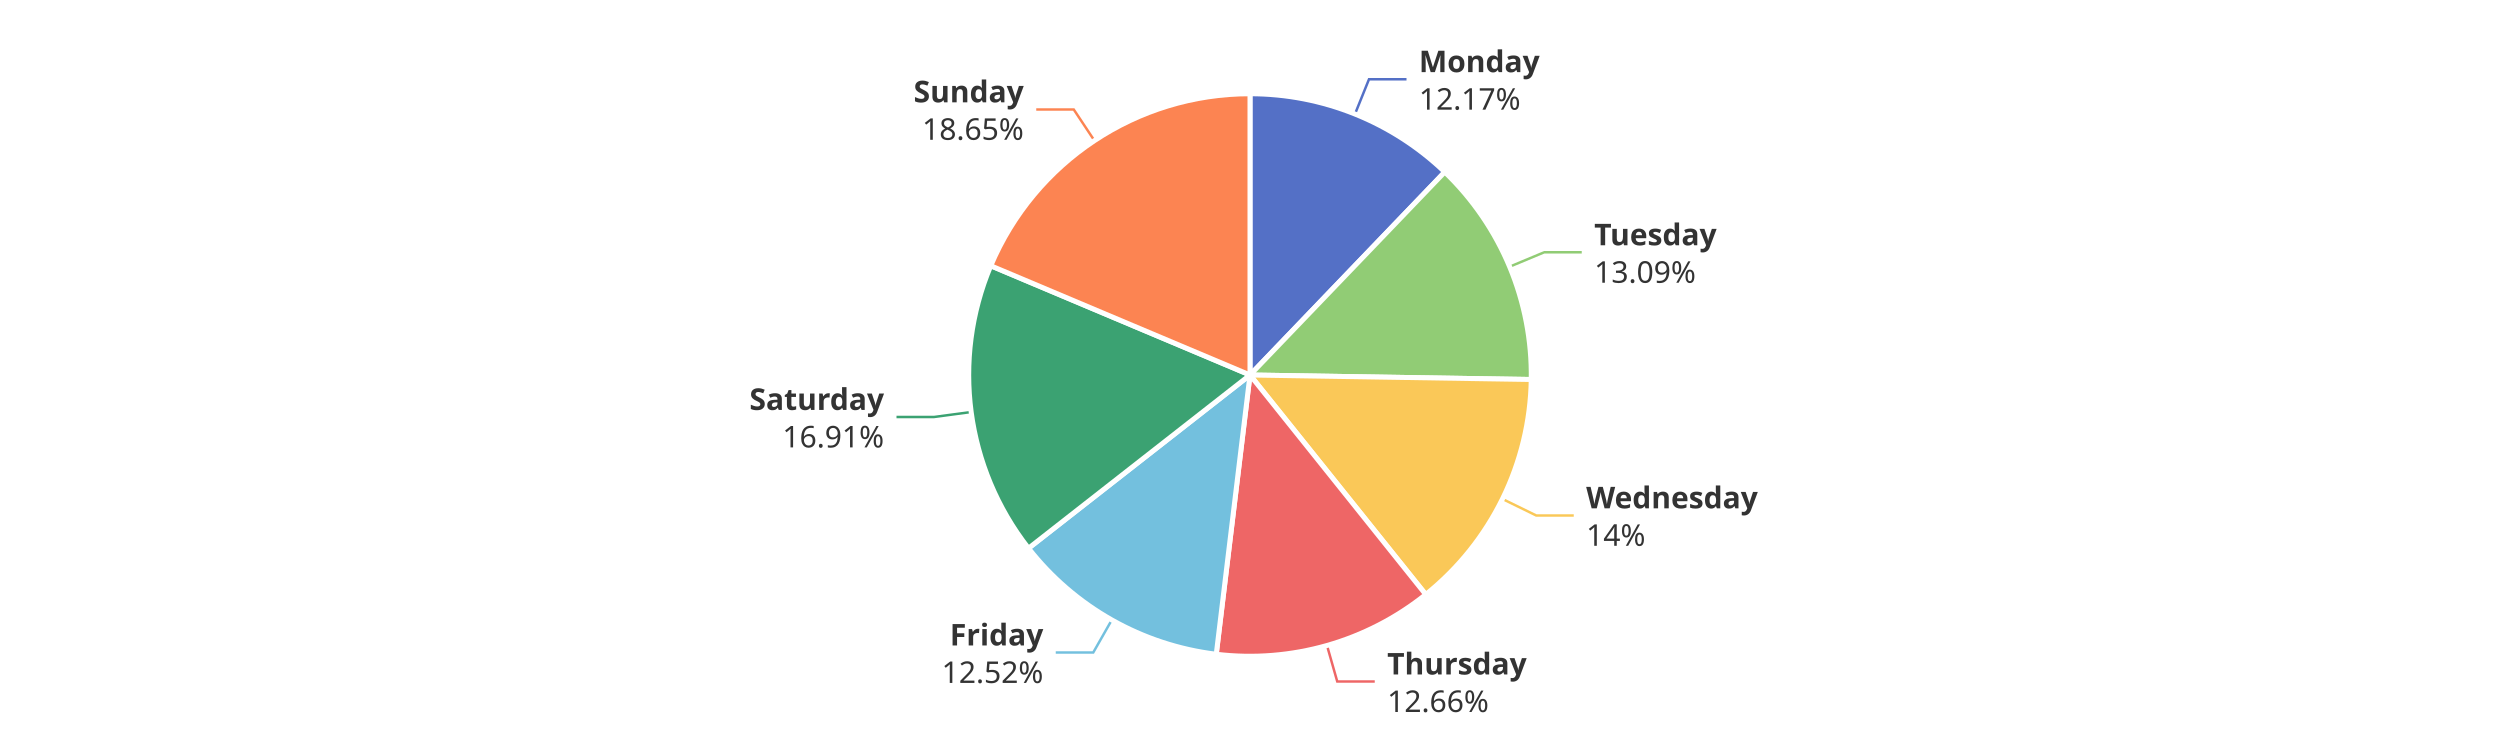
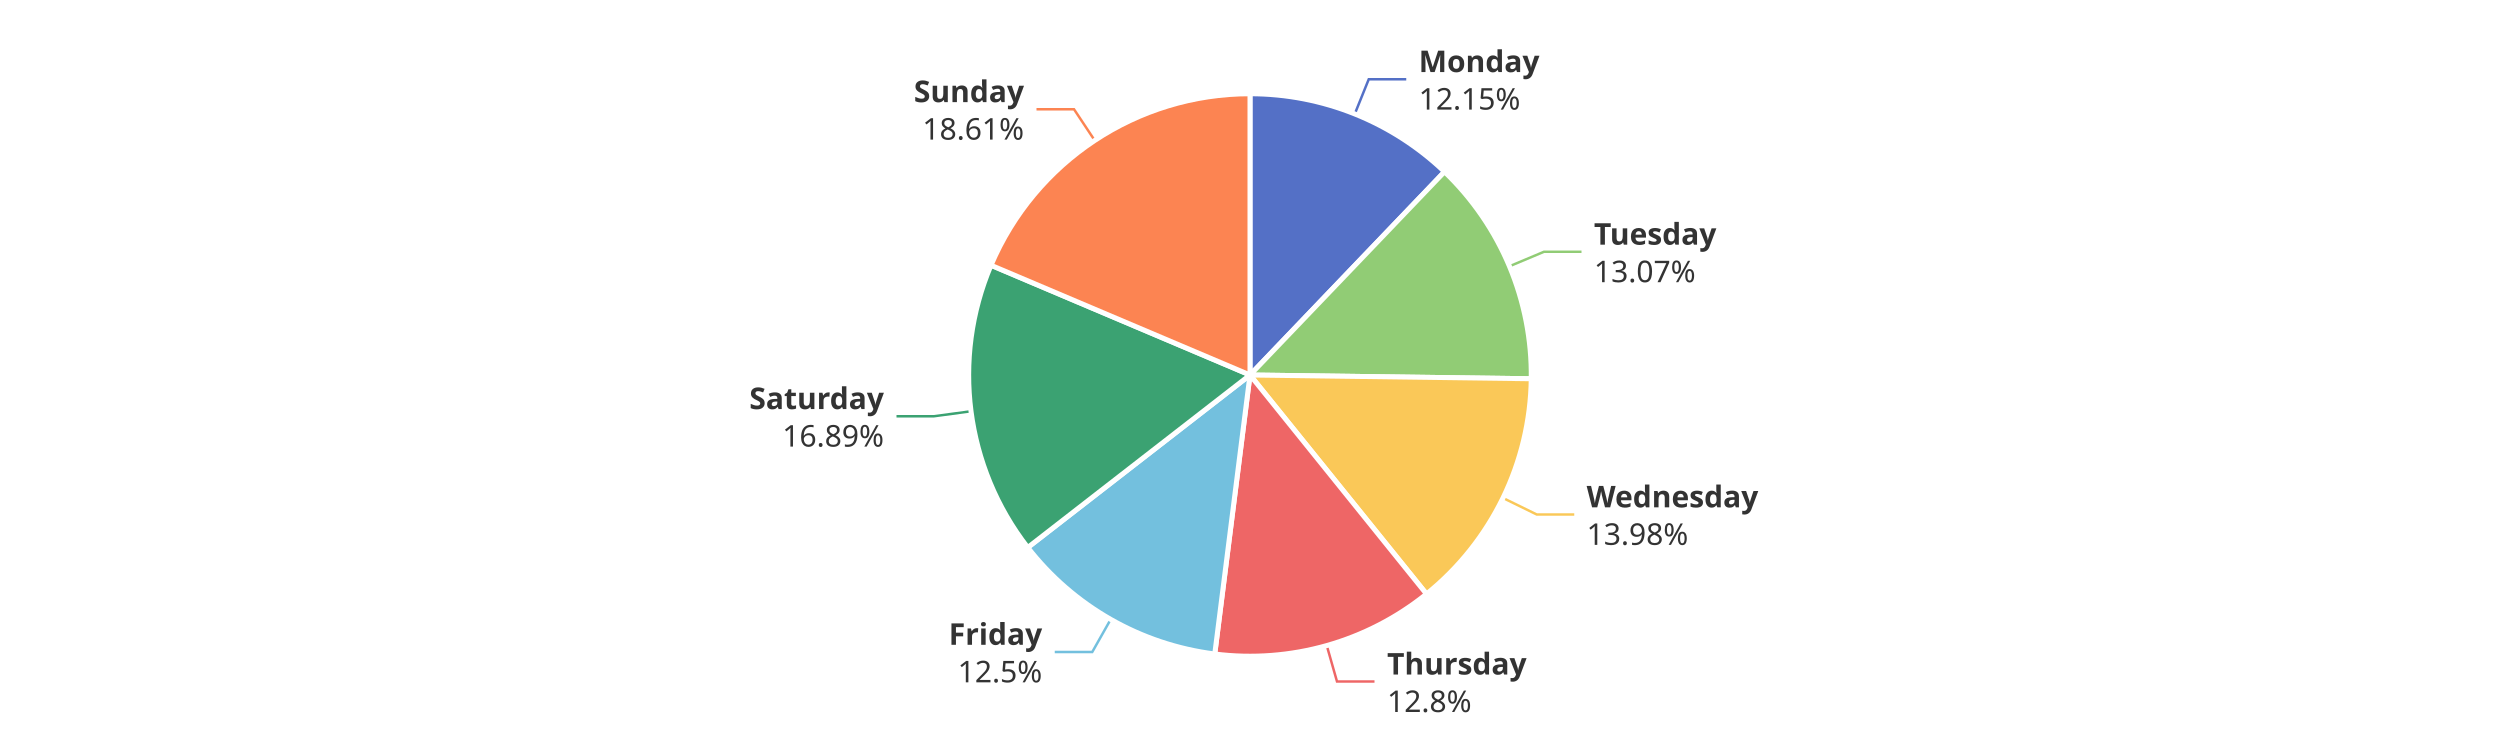
<svg xmlns="http://www.w3.org/2000/svg" width="1000" height="300" version="1.1" baseProfile="full" viewBox="0 0 1000 300">
  <rect width="1000" height="300" x="0" y="0" id="0" fill="#ffffff" />
-   <polyline points="542 45.6 547.6 31.7 562.6 31.7" fill="none" stroke="#5470c6" />
-   <polyline points="603.8 106.7 617.7 100.9 632.7 100.9" fill="none" stroke="#91cc75" />
-   <polyline points="601 199.6 614.5 206.2 629.5 206.2" fill="none" stroke="#fac858" />
-   <polyline points="530.8 258.2 534.9 272.6 549.9 272.6" fill="none" stroke="#ee6666" />
-   <polyline points="444.7 248 437.3 261 422.3 261" fill="none" stroke="#73c0de" />
-   <polyline points="388.5 164.8 373.6 166.8 358.6 166.8" fill="none" stroke="#3ba272" />
-   <polyline points="437.8 56.3 429.5 43.8 414.5 43.8" fill="none" stroke="#fc8452" />
-   <path d="M500 37.5A112.5 112.5 0 0 1 577.9 68.8L500 150Z" fill="#5470c6" stroke="#fff" stroke-width="2" stroke-linejoin="round" />
-   <path d="M577.9 68.8A112.5 112.5 0 0 1 612.5 151.8L500 150Z" fill="#91cc75" stroke="#fff" stroke-width="2" stroke-linejoin="round" />
-   <path d="M612.5 151.8A112.5 112.5 0 0 1 570.3 237.8L500 150Z" fill="#fac858" stroke="#fff" stroke-width="2" stroke-linejoin="round" />
-   <path d="M570.3 237.8A112.5 112.5 0 0 1 486.5 261.7L500 150Z" fill="#ee6666" stroke="#fff" stroke-width="2" stroke-linejoin="round" />
-   <path d="M486.5 261.7A112.5 112.5 0 0 1 411.4 219.3L500 150Z" fill="#73c0de" stroke="#fff" stroke-width="2" stroke-linejoin="round" />
-   <path d="M411.4 219.3A112.5 112.5 0 0 1 396.3 106.3L500 150Z" fill="#3ba272" stroke="#fff" stroke-width="2" stroke-linejoin="round" />
-   <path d="M396.3 106.3A112.5 112.5 0 0 1 500 37.5L500 150Z" fill="#fc8452" stroke="#fff" stroke-width="2" stroke-linejoin="round" />
-   <path d="M0 -15l42.8 0l0 30l-42.8 0Z" transform="translate(567.5683 31.7059)" fill="none" />
-   <text dominant-baseline="central" text-anchor="start" style="font-size:12px;font-family:sans-serif;font-weight:bold;" y="-7.5" transform="translate(567.5683 31.7059)" fill="#333" stroke="rgb(255,255,255)" stroke-width="2" paint-order="stroke" stroke-miterlimit="2">Monday</text>
-   <text dominant-baseline="central" text-anchor="start" style="font-size:12px;font-family:sans-serif;" y="7.5" transform="translate(567.5683 31.7059)" fill="#333" stroke="rgb(255,255,255)" stroke-width="2" paint-order="stroke" stroke-miterlimit="2">12.17%</text>
-   <path d="M0 -15l46.2 0l0 30l-46.2 0Z" transform="translate(637.6871 100.9489)" fill="none" />
-   <text dominant-baseline="central" text-anchor="start" style="font-size:12px;font-family:sans-serif;font-weight:bold;" y="-7.5" transform="translate(637.6871 100.9489)" fill="#333" stroke="rgb(255,255,255)" stroke-width="2" paint-order="stroke" stroke-miterlimit="2">Tuesday</text>
-   <text dominant-baseline="central" text-anchor="start" style="font-size:12px;font-family:sans-serif;" y="7.5" transform="translate(637.6871 100.9489)" fill="#333" stroke="rgb(255,255,255)" stroke-width="2" paint-order="stroke" stroke-miterlimit="2">13.09%</text>
-   <path d="M0 -15l63.6 0l0 30l-63.6 0Z" transform="translate(634.4632 206.1642)" fill="none" />
-   <text dominant-baseline="central" text-anchor="start" style="font-size:12px;font-family:sans-serif;font-weight:bold;" y="-7.5" transform="translate(634.4632 206.1642)" fill="#333" stroke="rgb(255,255,255)" stroke-width="2" paint-order="stroke" stroke-miterlimit="2">Wednesday</text>
-   <text dominant-baseline="central" text-anchor="start" style="font-size:12px;font-family:sans-serif;" y="7.5" transform="translate(634.4632 206.1642)" fill="#333" stroke="rgb(255,255,255)" stroke-width="2" paint-order="stroke" stroke-miterlimit="2">14%</text>
-   <path d="M0 -15l50.2 0l0 30l-50.2 0Z" transform="translate(554.8784 272.6366)" fill="none" />
-   <text dominant-baseline="central" text-anchor="start" style="font-size:12px;font-family:sans-serif;font-weight:bold;" y="-7.5" transform="translate(554.8784 272.6366)" fill="#333" stroke="rgb(255,255,255)" stroke-width="2" paint-order="stroke" stroke-miterlimit="2">Thursday</text>
-   <text dominant-baseline="central" text-anchor="start" style="font-size:12px;font-family:sans-serif;" y="7.5" transform="translate(554.8784 272.6366)" fill="#333" stroke="rgb(255,255,255)" stroke-width="2" paint-order="stroke" stroke-miterlimit="2">12.66%</text>
-   <path d="M-40.9 -15l40.9 0l0 30l-40.9 0Z" transform="translate(417.3167 261.0273)" fill="none" />
-   <text dominant-baseline="central" text-anchor="end" style="font-size:12px;font-family:sans-serif;font-weight:bold;" y="-7.5" transform="translate(417.3167 261.0273)" fill="#333" stroke="rgb(255,255,255)" stroke-width="2" paint-order="stroke" stroke-miterlimit="2">Friday</text>
-   <text dominant-baseline="central" text-anchor="end" style="font-size:12px;font-family:sans-serif;" y="7.5" transform="translate(417.3167 261.0273)" fill="#333" stroke="rgb(255,255,255)" stroke-width="2" paint-order="stroke" stroke-miterlimit="2">12.52%</text>
-   <path d="M-48.2 -15l48.2 0l0 30l-48.2 0Z" transform="translate(353.6136 166.8142)" fill="none" />
-   <text dominant-baseline="central" text-anchor="end" style="font-size:12px;font-family:sans-serif;font-weight:bold;" y="-7.5" transform="translate(353.6136 166.8142)" fill="#333" stroke="rgb(255,255,255)" stroke-width="2" paint-order="stroke" stroke-miterlimit="2">Saturday</text>
-   <text dominant-baseline="central" text-anchor="end" style="font-size:12px;font-family:sans-serif;" y="7.5" transform="translate(353.6136 166.8142)" fill="#333" stroke="rgb(255,255,255)" stroke-width="2" paint-order="stroke" stroke-miterlimit="2">16.91%</text>
-   <path d="M-40.9 -15l40.9 0l0 30l-40.9 0Z" transform="translate(409.4982 43.7656)" fill="none" />
-   <text dominant-baseline="central" text-anchor="end" style="font-size:12px;font-family:sans-serif;font-weight:bold;" y="-7.5" transform="translate(409.4982 43.7656)" fill="#333" stroke="rgb(255,255,255)" stroke-width="2" paint-order="stroke" stroke-miterlimit="2">Sunday</text>
-   <text dominant-baseline="central" text-anchor="end" style="font-size:12px;font-family:sans-serif;" y="7.5" transform="translate(409.4982 43.7656)" fill="#333" stroke="rgb(255,255,255)" stroke-width="2" paint-order="stroke" stroke-miterlimit="2">18.65%</text>
+   <polyline points="541.9 45.6 547.5 31.7 562.5 31.7" fill="none" stroke="#5470c6" />
+   <polyline points="603.8 106.5 617.6 100.7 632.6 100.7" fill="none" stroke="#91cc75" />
+   <polyline points="601.2 199.2 614.7 205.8 629.7 205.8" fill="none" stroke="#fac858" />
+   <polyline points="530.7 258.2 534.8 272.6 549.8 272.6" fill="none" stroke="#ee6666" />
+   <polyline points="444.3 247.7 436.9 260.8 421.9 260.8" fill="none" stroke="#73c0de" />
+   <polyline points="388.4 164.5 373.6 166.5 358.6 166.5" fill="none" stroke="#3ba272" />
+   <polyline points="437.9 56.2 429.6 43.7 414.6 43.7" fill="none" stroke="#fc8452" />
+   <path d="M500 37.5A112.5 112.5 0 0 1 577.8 68.7L500 150Z" fill="#5470c6" stroke="#fff" stroke-width="2" stroke-linejoin="round" />
+   <path d="M577.8 68.7A112.5 112.5 0 0 1 612.5 151.5L500 150Z" fill="#91cc75" stroke="#fff" stroke-width="2" stroke-linejoin="round" />
+   <path d="M612.5 151.5A112.5 112.5 0 0 1 570.6 237.6L500 150Z" fill="#fac858" stroke="#fff" stroke-width="2" stroke-linejoin="round" />
+   <path d="M570.6 237.6A112.5 112.5 0 0 1 485.9 261.6L500 150Z" fill="#ee6666" stroke="#fff" stroke-width="2" stroke-linejoin="round" />
+   <path d="M485.9 261.6A112.5 112.5 0 0 1 411.1 219L500 150Z" fill="#73c0de" stroke="#fff" stroke-width="2" stroke-linejoin="round" />
+   <path d="M411.1 219A112.5 112.5 0 0 1 396.4 106.1L500 150Z" fill="#3ba272" stroke="#fff" stroke-width="2" stroke-linejoin="round" />
+   <path d="M396.4 106.1A112.5 112.5 0 0 1 500 37.5L500 150Z" fill="#fc8452" stroke="#fff" stroke-width="2" stroke-linejoin="round" />
+   <path d="M0 -15l42.8 0l0 30l-42.8 0Z" transform="translate(567.4895 31.6742)" fill="none" />
+   <text dominant-baseline="central" text-anchor="start" style="font-size:12px;font-family:sans-serif;font-weight:bold;" y="-7.5" transform="translate(567.4895 31.6742)" fill="#333" stroke="rgb(255,255,255)" stroke-width="2" paint-order="stroke" stroke-miterlimit="2">Monday</text>
+   <text dominant-baseline="central" text-anchor="start" style="font-size:12px;font-family:sans-serif;" y="7.5" transform="translate(567.4895 31.6742)" fill="#333" stroke="rgb(255,255,255)" stroke-width="2" paint-order="stroke" stroke-miterlimit="2">12.15%</text>
+   <path d="M0 -15l46.2 0l0 30l-46.2 0Z" transform="translate(637.5886 100.7134)" fill="none" />
+   <text dominant-baseline="central" text-anchor="start" style="font-size:12px;font-family:sans-serif;font-weight:bold;" y="-7.5" transform="translate(637.5886 100.7134)" fill="#333" stroke="rgb(255,255,255)" stroke-width="2" paint-order="stroke" stroke-miterlimit="2">Tuesday</text>
+   <text dominant-baseline="central" text-anchor="start" style="font-size:12px;font-family:sans-serif;" y="7.5" transform="translate(637.5886 100.7134)" fill="#333" stroke="rgb(255,255,255)" stroke-width="2" paint-order="stroke" stroke-miterlimit="2">13.07%</text>
+   <path d="M0 -15l63.6 0l0 30l-63.6 0Z" transform="translate(634.6504 205.7811)" fill="none" />
+   <text dominant-baseline="central" text-anchor="start" style="font-size:12px;font-family:sans-serif;font-weight:bold;" y="-7.5" transform="translate(634.6504 205.7811)" fill="#333" stroke="rgb(255,255,255)" stroke-width="2" paint-order="stroke" stroke-miterlimit="2">Wednesday</text>
+   <text dominant-baseline="central" text-anchor="start" style="font-size:12px;font-family:sans-serif;" y="7.5" transform="translate(634.6504 205.7811)" fill="#333" stroke="rgb(255,255,255)" stroke-width="2" paint-order="stroke" stroke-miterlimit="2">13.98%</text>
+   <path d="M0 -15l50.2 0l0 30l-50.2 0Z" transform="translate(554.8365 272.6486)" fill="none" />
+   <text dominant-baseline="central" text-anchor="start" style="font-size:12px;font-family:sans-serif;font-weight:bold;" y="-7.5" transform="translate(554.8365 272.6486)" fill="#333" stroke="rgb(255,255,255)" stroke-width="2" paint-order="stroke" stroke-miterlimit="2">Thursday</text>
+   <text dominant-baseline="central" text-anchor="start" style="font-size:12px;font-family:sans-serif;" y="7.5" transform="translate(554.8365 272.6486)" fill="#333" stroke="rgb(255,255,255)" stroke-width="2" paint-order="stroke" stroke-miterlimit="2">12.8%</text>
+   <path d="M-34.2 -15l34.2 0l0 30l-34.2 0Z" transform="translate(416.8696 260.7736)" fill="none" />
+   <text dominant-baseline="central" text-anchor="end" style="font-size:12px;font-family:sans-serif;font-weight:bold;" y="-7.5" transform="translate(416.8696 260.7736)" fill="#333" stroke="rgb(255,255,255)" stroke-width="2" paint-order="stroke" stroke-miterlimit="2">Friday</text>
+   <text dominant-baseline="central" text-anchor="end" style="font-size:12px;font-family:sans-serif;" y="7.5" transform="translate(416.8696 260.7736)" fill="#333" stroke="rgb(255,255,255)" stroke-width="2" paint-order="stroke" stroke-miterlimit="2">12.5%</text>
+   <path d="M-48.2 -15l48.2 0l0 30l-48.2 0Z" transform="translate(353.5689 166.475)" fill="none" />
+   <text dominant-baseline="central" text-anchor="end" style="font-size:12px;font-family:sans-serif;font-weight:bold;" y="-7.5" transform="translate(353.5689 166.475)" fill="#333" stroke="rgb(255,255,255)" stroke-width="2" paint-order="stroke" stroke-miterlimit="2">Saturday</text>
+   <text dominant-baseline="central" text-anchor="end" style="font-size:12px;font-family:sans-serif;" y="7.5" transform="translate(353.5689 166.475)" fill="#333" stroke="rgb(255,255,255)" stroke-width="2" paint-order="stroke" stroke-miterlimit="2">16.89%</text>
+   <path d="M-40.9 -15l40.9 0l0 30l-40.9 0Z" transform="translate(409.6046 43.6951)" fill="none" />
+   <text dominant-baseline="central" text-anchor="end" style="font-size:12px;font-family:sans-serif;font-weight:bold;" y="-7.5" transform="translate(409.6046 43.6951)" fill="#333" stroke="rgb(255,255,255)" stroke-width="2" paint-order="stroke" stroke-miterlimit="2">Sunday</text>
+   <text dominant-baseline="central" text-anchor="end" style="font-size:12px;font-family:sans-serif;" y="7.5" transform="translate(409.6046 43.6951)" fill="#333" stroke="rgb(255,255,255)" stroke-width="2" paint-order="stroke" stroke-miterlimit="2">18.61%</text>
</svg>
